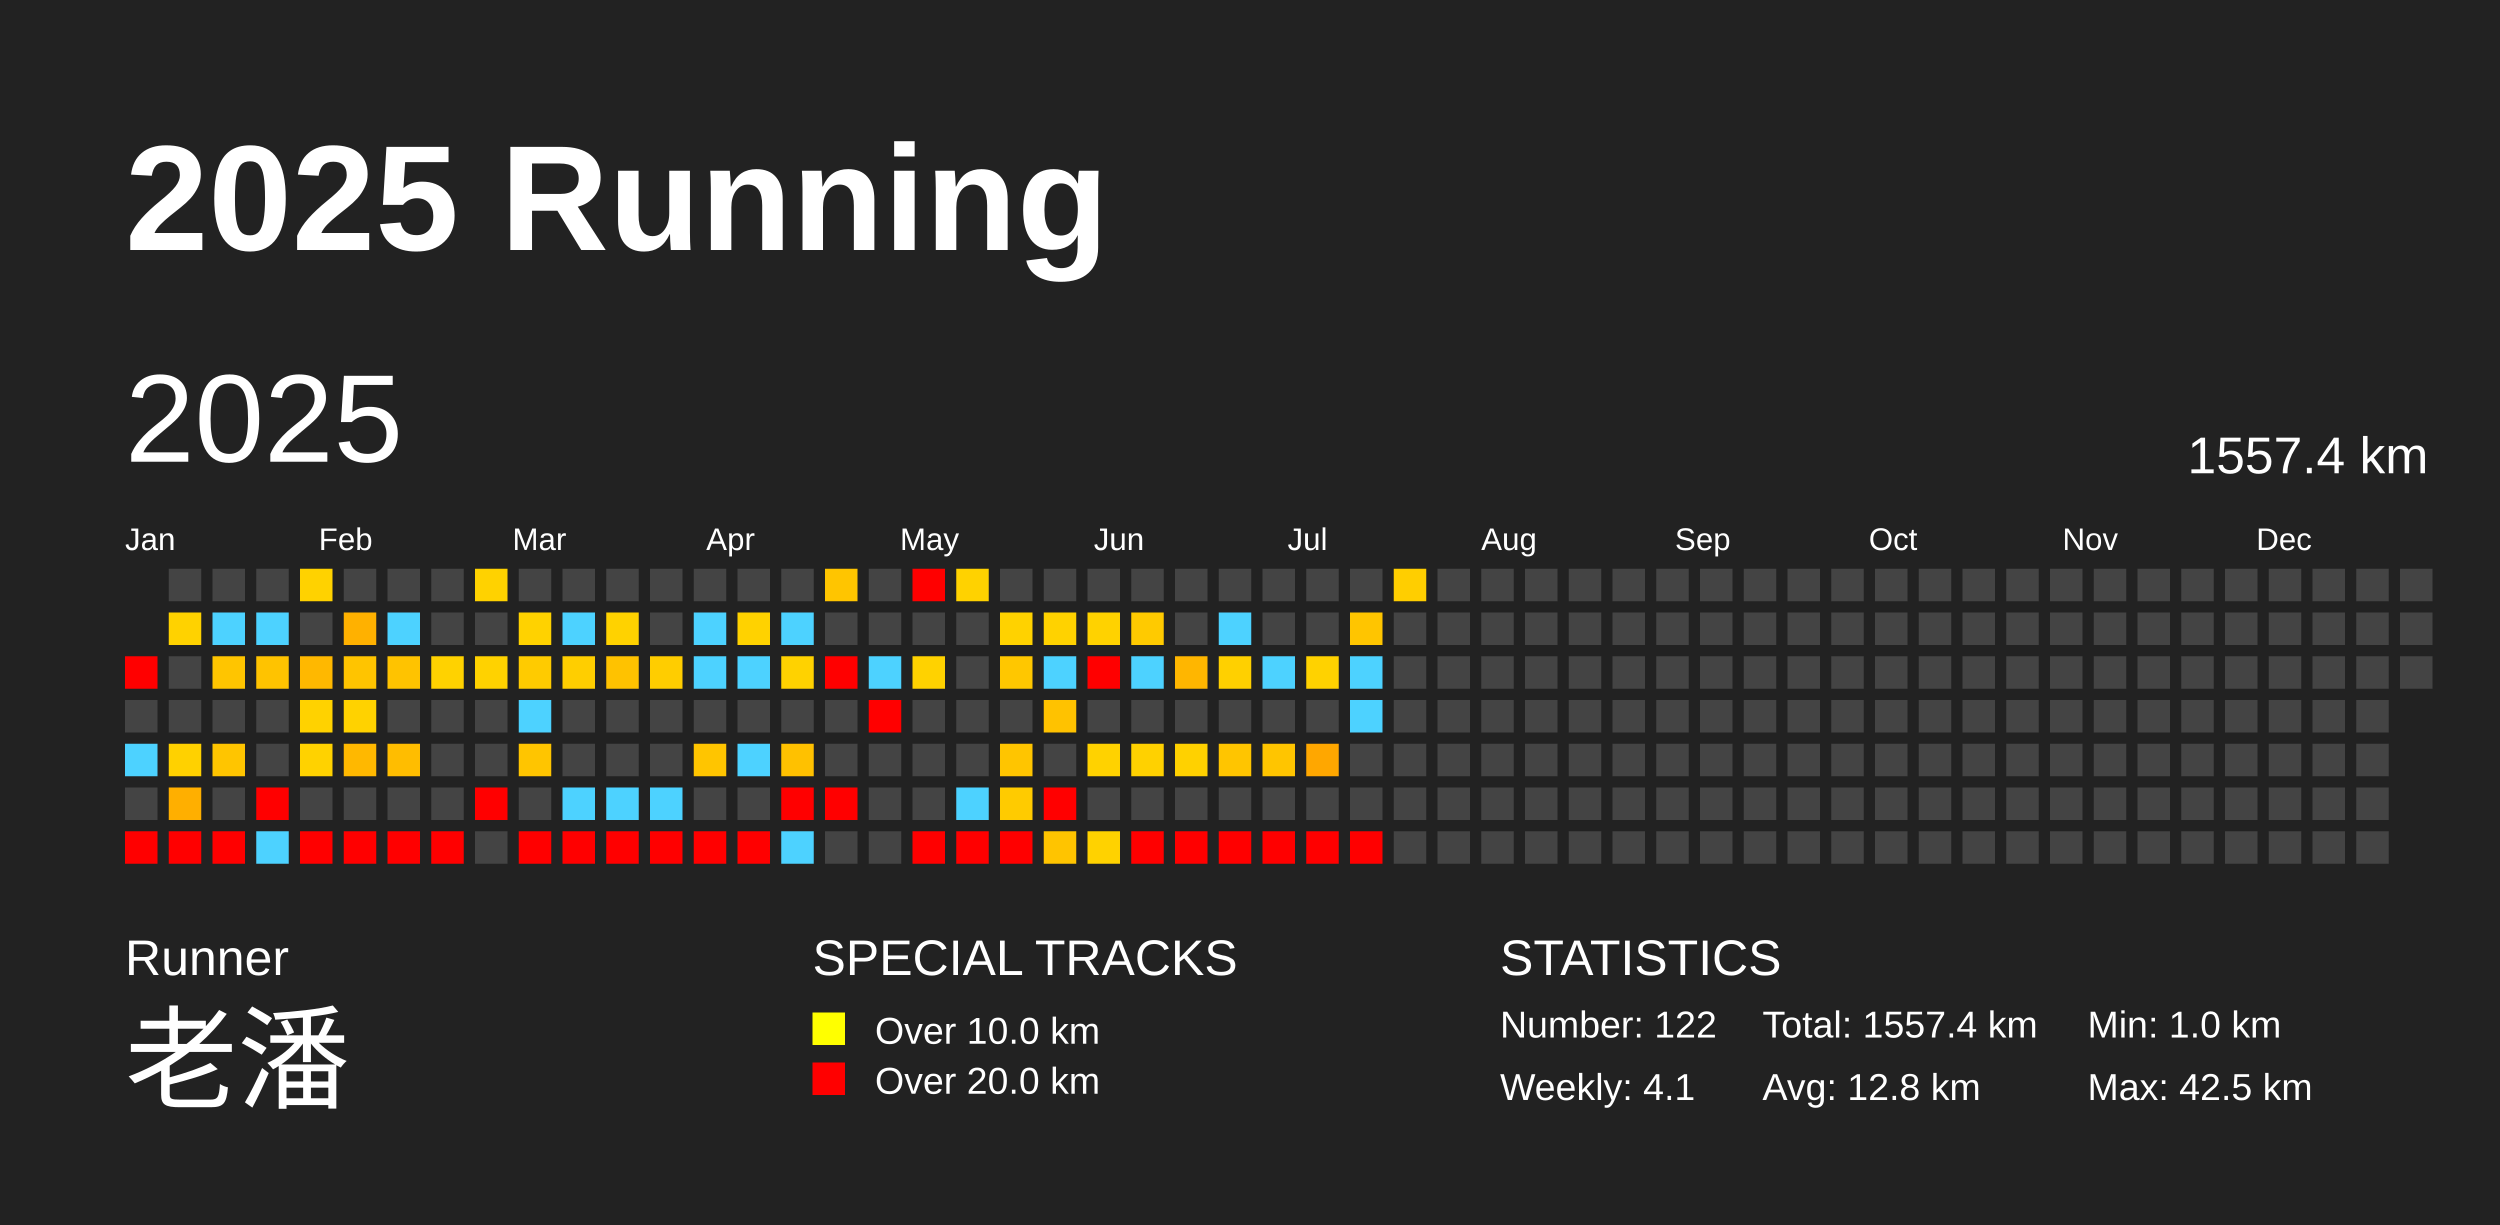
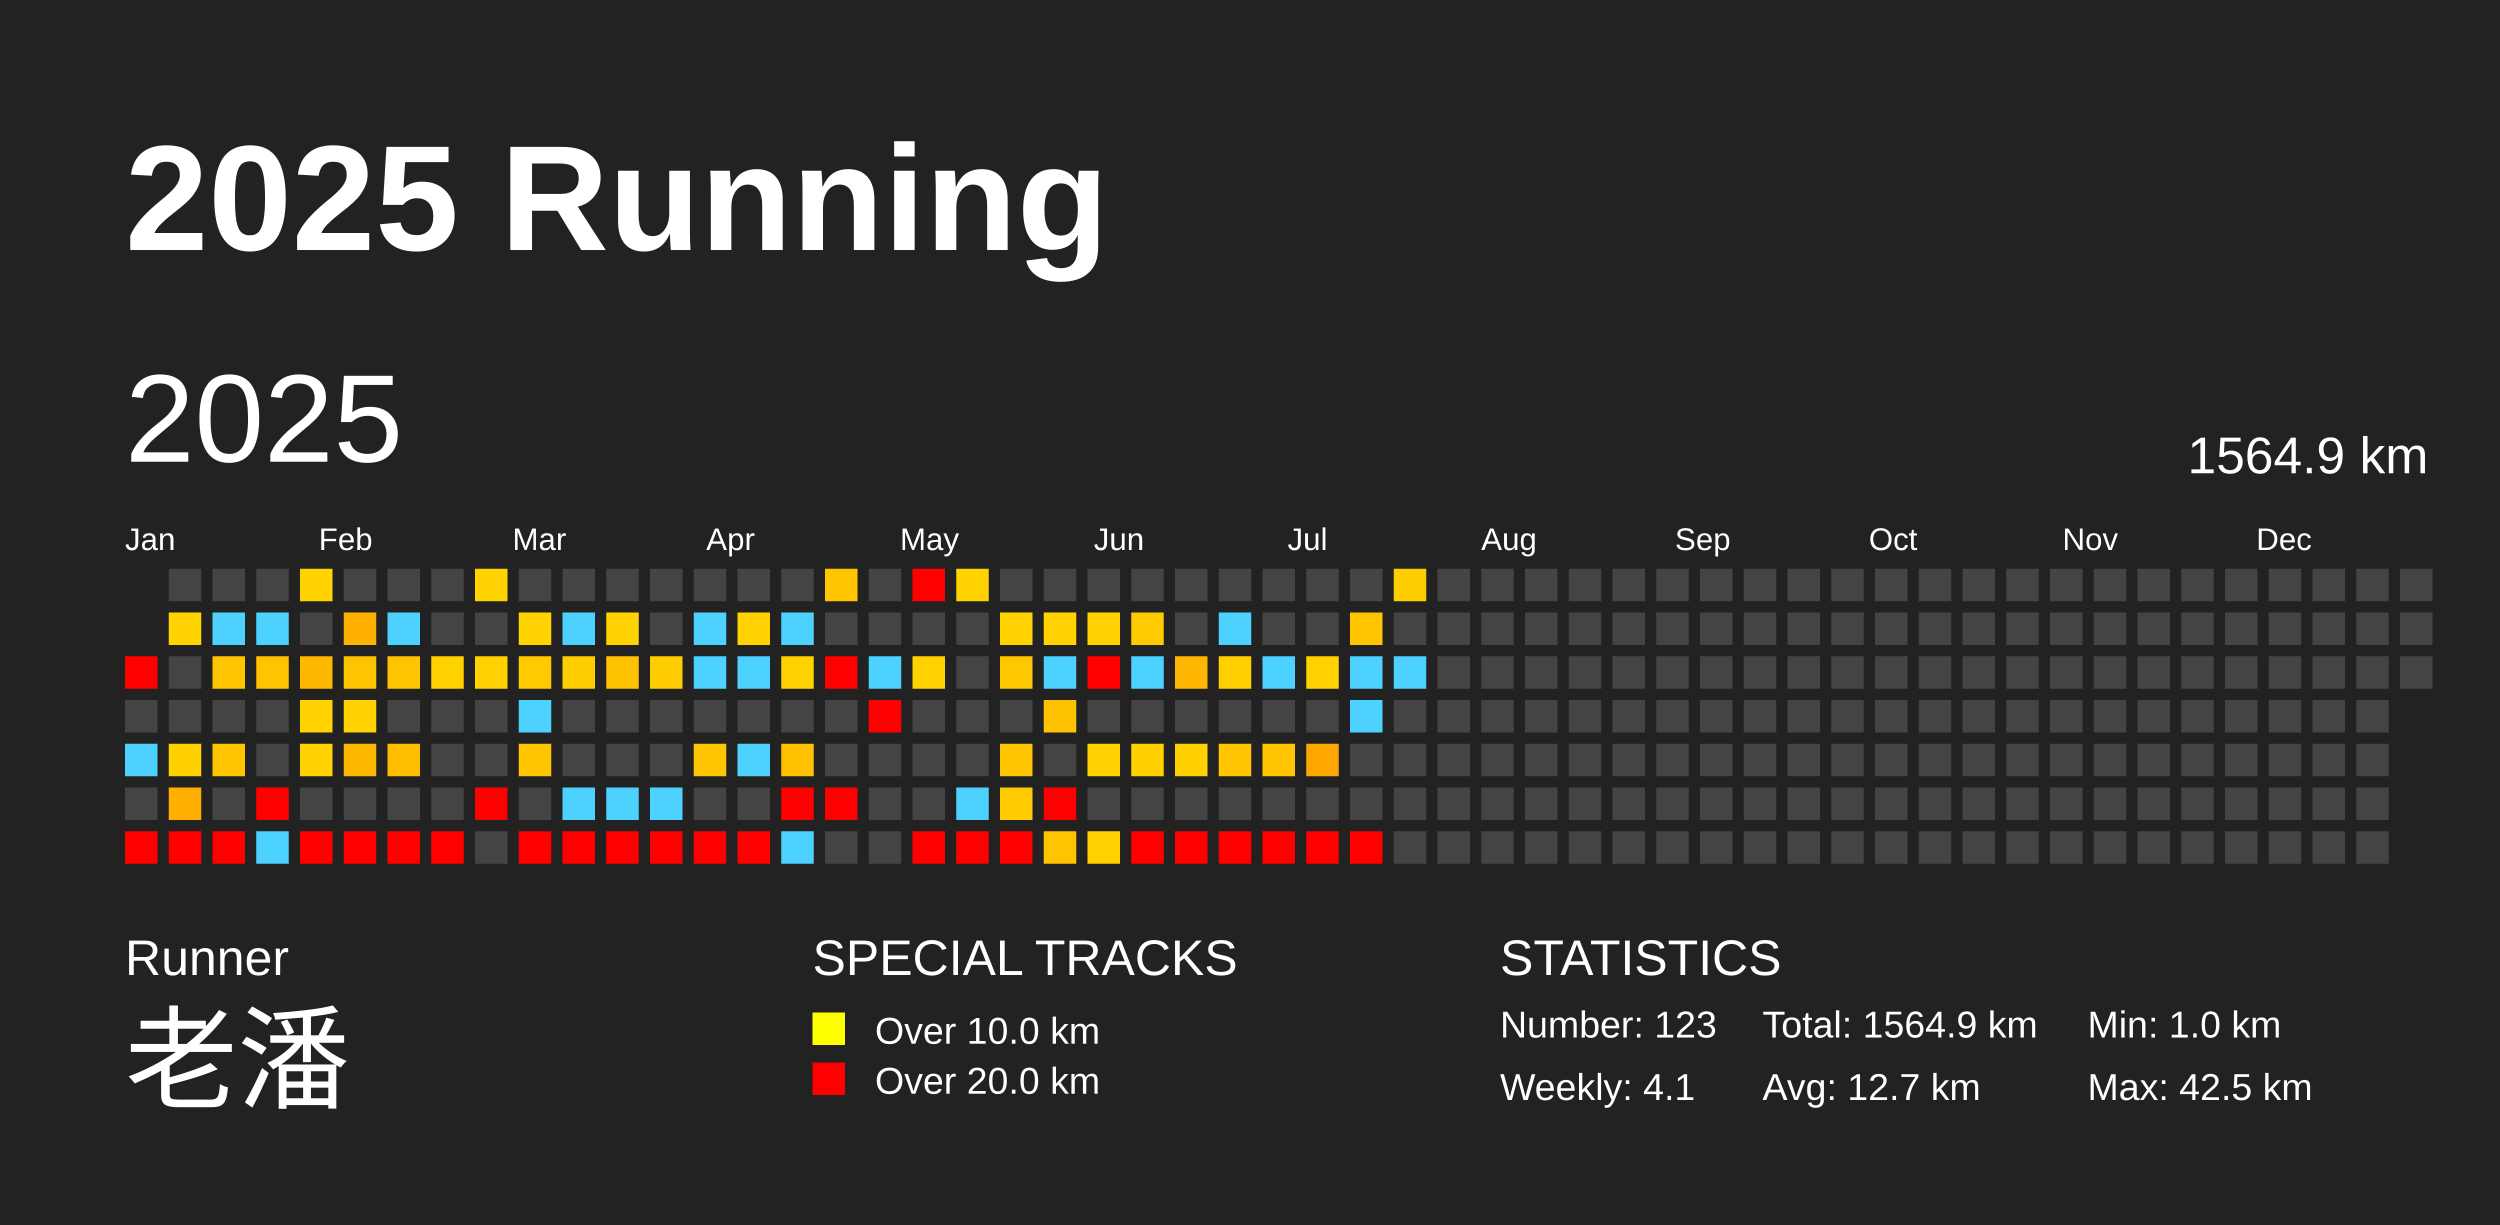
<svg xmlns="http://www.w3.org/2000/svg" baseProfile="full" height="98mm" version="1.1" viewBox="0,0,200,98" width="200mm">
  <defs />
  <rect fill="#222222" height="98" width="200" x="0" y="0" />
  <text fill="#FFFFFF" style="font-size:12px; font-family:Arial; font-weight:bold;" x="10" y="20">2025 Running</text>
  <text fill="#FFFFFF" style="font-size:4px; font-family:Arial" x="10" y="78">Runner</text>
  <text fill="#FFFFFF" style="font-size:9px; font-family:Arial" x="10" y="88">老潘</text>
  <text fill="#FFFFFF" style="font-size:4px; font-family:Arial" x="65" y="78">SPECIAL TRACKS</text>
  <rect fill="yellow" height="2.6" width="2.6" x="65" y="81" />
  <text fill="#FFFFFF" style="font-size:3px; font-family:Arial" x="70" y="83.5">Over 10.0 km</text>
  <rect fill="red" height="2.6" width="2.6" x="65" y="85" />
  <text fill="#FFFFFF" style="font-size:3px; font-family:Arial" x="70" y="87.5">Over 20.0 km</text>
  <text fill="#FFFFFF" style="font-size:4px; font-family:Arial" x="120" y="78">STATISTICS</text>
-   <text fill="#FFFFFF" style="font-size:3px; font-family:Arial" x="120" y="83">Number: 122</text>
+   <text fill="#FFFFFF" style="font-size:3px; font-family:Arial" x="120" y="83">Number: 123</text>
  <text fill="#FFFFFF" style="font-size:3px; font-family:Arial" x="120" y="88">Weekly: 4.1</text>
-   <text fill="#FFFFFF" style="font-size:3px; font-family:Arial" x="141" y="83">Total: 1557.4 km</text>
-   <text fill="#FFFFFF" style="font-size:3px; font-family:Arial" x="141" y="88">Avg: 12.8 km</text>
+   <text fill="#FFFFFF" style="font-size:3px; font-family:Arial" x="141" y="83">Total: 1564.9 km</text>
+   <text fill="#FFFFFF" style="font-size:3px; font-family:Arial" x="141" y="88">Avg: 12.7 km</text>
  <text fill="#FFFFFF" style="font-size:3px; font-family:Arial" x="167" y="83">Min: 1.0 km</text>
  <text fill="#FFFFFF" style="font-size:3px; font-family:Arial" x="167" y="88">Max: 42.5 km</text>
  <text dominant-baseline="hanging" fill="#FFFFFF" style="font-size:10.0px; font-family:Arial;" x="10" y="30">2025</text>
-   <text dominant-baseline="hanging" fill="#FFFFFF" style="font-size:4.125px; font-family:Arial;" x="175" y="35">1557.4 km</text>
+   <text dominant-baseline="hanging" fill="#FFFFFF" style="font-size:4.125px; font-family:Arial;" x="175" y="35">1564.9 km</text>
  <text fill="#FFFFFF" style="font-size:2.5px; font-family:Arial" x="10.0" y="44">Jan</text>
  <text fill="#FFFFFF" style="font-size:2.5px; font-family:Arial" x="25.5" y="44">Feb</text>
  <text fill="#FFFFFF" style="font-size:2.5px; font-family:Arial" x="41.0" y="44">Mar</text>
  <text fill="#FFFFFF" style="font-size:2.5px; font-family:Arial" x="56.5" y="44">Apr</text>
  <text fill="#FFFFFF" style="font-size:2.5px; font-family:Arial" x="72.0" y="44">May</text>
  <text fill="#FFFFFF" style="font-size:2.5px; font-family:Arial" x="87.5" y="44">Jun</text>
  <text fill="#FFFFFF" style="font-size:2.5px; font-family:Arial" x="103.0" y="44">Jul</text>
  <text fill="#FFFFFF" style="font-size:2.5px; font-family:Arial" x="118.5" y="44">Aug</text>
  <text fill="#FFFFFF" style="font-size:2.5px; font-family:Arial" x="134.0" y="44">Sep</text>
  <text fill="#FFFFFF" style="font-size:2.5px; font-family:Arial" x="149.5" y="44">Oct</text>
  <text fill="#FFFFFF" style="font-size:2.5px; font-family:Arial" x="165.0" y="44">Nov</text>
  <text fill="#FFFFFF" style="font-size:2.5px; font-family:Arial" x="180.5" y="44">Dec</text>
  <rect fill="red" height="2.6" width="2.6" x="10.0" y="52.5" />
  <rect fill="#444444" height="2.6" width="2.6" x="10.0" y="56.0" />
  <rect fill="#4dd2ff" height="2.6" width="2.6" x="10.0" y="59.5" />
  <rect fill="#444444" height="2.6" width="2.6" x="10.0" y="63.0" />
  <rect fill="red" height="2.6" width="2.6" x="10.0" y="66.5" />
  <rect fill="#444444" height="2.6" width="2.6" x="13.5" y="45.5" />
  <rect fill="#ffd200" height="2.6" width="2.6" x="13.5" y="49.0" />
  <rect fill="#444444" height="2.6" width="2.6" x="13.5" y="52.5" />
  <rect fill="#444444" height="2.6" width="2.6" x="13.5" y="56.0" />
  <rect fill="#ffd100" height="2.6" width="2.6" x="13.5" y="59.5" />
  <rect fill="#ffaf00" height="2.6" width="2.6" x="13.5" y="63.0" />
  <rect fill="red" height="2.6" width="2.6" x="13.5" y="66.5" />
  <rect fill="#444444" height="2.6" width="2.6" x="17.0" y="45.5" />
  <rect fill="#4dd2ff" height="2.6" width="2.6" x="17.0" y="49.0" />
  <rect fill="#ffc500" height="2.6" width="2.6" x="17.0" y="52.5" />
  <rect fill="#444444" height="2.6" width="2.6" x="17.0" y="56.0" />
  <rect fill="#ffc500" height="2.6" width="2.6" x="17.0" y="59.5" />
  <rect fill="#444444" height="2.6" width="2.6" x="17.0" y="63.0" />
  <rect fill="red" height="2.6" width="2.6" x="17.0" y="66.5" />
  <rect fill="#444444" height="2.6" width="2.6" x="20.5" y="45.5" />
  <rect fill="#4dd2ff" height="2.6" width="2.6" x="20.5" y="49.0" />
  <rect fill="#ffc300" height="2.6" width="2.6" x="20.5" y="52.5" />
  <rect fill="#444444" height="2.6" width="2.6" x="20.5" y="56.0" />
  <rect fill="#444444" height="2.6" width="2.6" x="20.5" y="59.5" />
  <rect fill="red" height="2.6" width="2.6" x="20.5" y="63.0" />
  <rect fill="#4dd2ff" height="2.6" width="2.6" x="20.5" y="66.5" />
  <rect fill="#ffd200" height="2.6" width="2.6" x="24.0" y="45.5" />
  <rect fill="#444444" height="2.6" width="2.6" x="24.0" y="49.0" />
  <rect fill="#ffb800" height="2.6" width="2.6" x="24.0" y="52.5" />
  <rect fill="#ffd200" height="2.6" width="2.6" x="24.0" y="56.0" />
  <rect fill="#ffd200" height="2.6" width="2.6" x="24.0" y="59.5" />
  <rect fill="#444444" height="2.6" width="2.6" x="24.0" y="63.0" />
  <rect fill="red" height="2.6" width="2.6" x="24.0" y="66.5" />
  <rect fill="#444444" height="2.6" width="2.6" x="27.5" y="45.5" />
  <rect fill="#ffb100" height="2.6" width="2.6" x="27.5" y="49.0" />
  <rect fill="#ffc400" height="2.6" width="2.6" x="27.5" y="52.5" />
  <rect fill="#ffd200" height="2.6" width="2.6" x="27.5" y="56.0" />
  <rect fill="#ffb800" height="2.6" width="2.6" x="27.5" y="59.5" />
  <rect fill="#444444" height="2.6" width="2.6" x="27.5" y="63.0" />
  <rect fill="red" height="2.6" width="2.6" x="27.5" y="66.5" />
  <rect fill="#444444" height="2.6" width="2.6" x="31.0" y="45.5" />
  <rect fill="#4dd2ff" height="2.6" width="2.6" x="31.0" y="49.0" />
  <rect fill="#ffc300" height="2.6" width="2.6" x="31.0" y="52.5" />
  <rect fill="#444444" height="2.6" width="2.6" x="31.0" y="56.0" />
  <rect fill="#ffbd00" height="2.6" width="2.6" x="31.0" y="59.5" />
  <rect fill="#444444" height="2.6" width="2.6" x="31.0" y="63.0" />
  <rect fill="red" height="2.6" width="2.6" x="31.0" y="66.5" />
  <rect fill="#444444" height="2.6" width="2.6" x="34.5" y="45.5" />
  <rect fill="#444444" height="2.6" width="2.6" x="34.5" y="49.0" />
  <rect fill="#ffd200" height="2.6" width="2.6" x="34.5" y="52.5" />
  <rect fill="#444444" height="2.6" width="2.6" x="34.5" y="56.0" />
  <rect fill="#444444" height="2.6" width="2.6" x="34.5" y="59.5" />
  <rect fill="#444444" height="2.6" width="2.6" x="34.5" y="63.0" />
  <rect fill="red" height="2.6" width="2.6" x="34.5" y="66.5" />
  <rect fill="#ffd200" height="2.6" width="2.6" x="38.0" y="45.5" />
  <rect fill="#444444" height="2.6" width="2.6" x="38.0" y="49.0" />
  <rect fill="#ffd200" height="2.6" width="2.6" x="38.0" y="52.5" />
  <rect fill="#444444" height="2.6" width="2.6" x="38.0" y="56.0" />
  <rect fill="#444444" height="2.6" width="2.6" x="38.0" y="59.5" />
  <rect fill="red" height="2.6" width="2.6" x="38.0" y="63.0" />
  <rect fill="#444444" height="2.6" width="2.6" x="38.0" y="66.5" />
  <rect fill="#444444" height="2.6" width="2.6" x="41.5" y="45.5" />
  <rect fill="#ffd200" height="2.6" width="2.6" x="41.5" y="49.0" />
  <rect fill="#ffcb00" height="2.6" width="2.6" x="41.5" y="52.5" />
  <rect fill="#4dd2ff" height="2.6" width="2.6" x="41.5" y="56.0" />
  <rect fill="#ffc500" height="2.6" width="2.6" x="41.5" y="59.5" />
  <rect fill="#444444" height="2.6" width="2.6" x="41.5" y="63.0" />
  <rect fill="red" height="2.6" width="2.6" x="41.5" y="66.5" />
  <rect fill="#444444" height="2.6" width="2.6" x="45.0" y="45.5" />
  <rect fill="#4dd2ff" height="2.6" width="2.6" x="45.0" y="49.0" />
  <rect fill="#ffce00" height="2.6" width="2.6" x="45.0" y="52.5" />
  <rect fill="#444444" height="2.6" width="2.6" x="45.0" y="56.0" />
  <rect fill="#444444" height="2.6" width="2.6" x="45.0" y="59.5" />
  <rect fill="#4dd2ff" height="2.6" width="2.6" x="45.0" y="63.0" />
  <rect fill="red" height="2.6" width="2.6" x="45.0" y="66.5" />
  <rect fill="#444444" height="2.6" width="2.6" x="48.5" y="45.5" />
  <rect fill="#ffd200" height="2.6" width="2.6" x="48.5" y="49.0" />
  <rect fill="#ffc200" height="2.6" width="2.6" x="48.5" y="52.5" />
  <rect fill="#444444" height="2.6" width="2.6" x="48.5" y="56.0" />
  <rect fill="#444444" height="2.6" width="2.6" x="48.5" y="59.5" />
  <rect fill="#4dd2ff" height="2.6" width="2.6" x="48.5" y="63.0" />
  <rect fill="red" height="2.6" width="2.6" x="48.5" y="66.5" />
  <rect fill="#444444" height="2.6" width="2.6" x="52.0" y="45.5" />
  <rect fill="#444444" height="2.6" width="2.6" x="52.0" y="49.0" />
  <rect fill="#ffcd00" height="2.6" width="2.6" x="52.0" y="52.5" />
  <rect fill="#444444" height="2.6" width="2.6" x="52.0" y="56.0" />
  <rect fill="#444444" height="2.6" width="2.6" x="52.0" y="59.5" />
  <rect fill="#4dd2ff" height="2.6" width="2.6" x="52.0" y="63.0" />
  <rect fill="red" height="2.6" width="2.6" x="52.0" y="66.5" />
  <rect fill="#444444" height="2.6" width="2.6" x="55.5" y="45.5" />
  <rect fill="#4dd2ff" height="2.6" width="2.6" x="55.5" y="49.0" />
  <rect fill="#4dd2ff" height="2.6" width="2.6" x="55.5" y="52.5" />
  <rect fill="#444444" height="2.6" width="2.6" x="55.5" y="56.0" />
  <rect fill="#ffc500" height="2.6" width="2.6" x="55.5" y="59.5" />
  <rect fill="#444444" height="2.6" width="2.6" x="55.5" y="63.0" />
  <rect fill="red" height="2.6" width="2.6" x="55.5" y="66.5" />
  <rect fill="#444444" height="2.6" width="2.6" x="59.0" y="45.5" />
  <rect fill="#ffd200" height="2.6" width="2.6" x="59.0" y="49.0" />
  <rect fill="#4dd2ff" height="2.6" width="2.6" x="59.0" y="52.5" />
  <rect fill="#444444" height="2.6" width="2.6" x="59.0" y="56.0" />
  <rect fill="#4dd2ff" height="2.6" width="2.6" x="59.0" y="59.5" />
  <rect fill="#444444" height="2.6" width="2.6" x="59.0" y="63.0" />
  <rect fill="red" height="2.6" width="2.6" x="59.0" y="66.5" />
  <rect fill="#444444" height="2.6" width="2.6" x="62.5" y="45.5" />
  <rect fill="#4dd2ff" height="2.6" width="2.6" x="62.5" y="49.0" />
  <rect fill="#ffd200" height="2.6" width="2.6" x="62.5" y="52.5" />
  <rect fill="#444444" height="2.6" width="2.6" x="62.5" y="56.0" />
  <rect fill="#ffc100" height="2.6" width="2.6" x="62.5" y="59.5" />
  <rect fill="red" height="2.6" width="2.6" x="62.5" y="63.0" />
  <rect fill="#4dd2ff" height="2.6" width="2.6" x="62.5" y="66.5" />
  <rect fill="#ffc500" height="2.6" width="2.6" x="66.0" y="45.5" />
  <rect fill="#444444" height="2.6" width="2.6" x="66.0" y="49.0" />
  <rect fill="red" height="2.6" width="2.6" x="66.0" y="52.5" />
  <rect fill="#444444" height="2.6" width="2.6" x="66.0" y="56.0" />
  <rect fill="#444444" height="2.6" width="2.6" x="66.0" y="59.5" />
  <rect fill="red" height="2.6" width="2.6" x="66.0" y="63.0" />
  <rect fill="#444444" height="2.6" width="2.6" x="66.0" y="66.5" />
  <rect fill="#444444" height="2.6" width="2.6" x="69.5" y="45.5" />
  <rect fill="#444444" height="2.6" width="2.6" x="69.5" y="49.0" />
  <rect fill="#4dd2ff" height="2.6" width="2.6" x="69.5" y="52.5" />
  <rect fill="red" height="2.6" width="2.6" x="69.5" y="56.0" />
  <rect fill="#444444" height="2.6" width="2.6" x="69.5" y="59.5" />
  <rect fill="#444444" height="2.6" width="2.6" x="69.5" y="63.0" />
  <rect fill="#444444" height="2.6" width="2.6" x="69.5" y="66.5" />
  <rect fill="red" height="2.6" width="2.6" x="73.0" y="45.5" />
  <rect fill="#444444" height="2.6" width="2.6" x="73.0" y="49.0" />
  <rect fill="#ffd200" height="2.6" width="2.6" x="73.0" y="52.5" />
  <rect fill="#444444" height="2.6" width="2.6" x="73.0" y="56.0" />
  <rect fill="#444444" height="2.6" width="2.6" x="73.0" y="59.5" />
  <rect fill="#444444" height="2.6" width="2.6" x="73.0" y="63.0" />
  <rect fill="red" height="2.6" width="2.6" x="73.0" y="66.5" />
  <rect fill="#ffd200" height="2.6" width="2.6" x="76.5" y="45.5" />
  <rect fill="#444444" height="2.6" width="2.6" x="76.5" y="49.0" />
  <rect fill="#444444" height="2.6" width="2.6" x="76.5" y="52.5" />
  <rect fill="#444444" height="2.6" width="2.6" x="76.5" y="56.0" />
  <rect fill="#444444" height="2.6" width="2.6" x="76.5" y="59.5" />
  <rect fill="#4dd2ff" height="2.6" width="2.6" x="76.5" y="63.0" />
  <rect fill="red" height="2.6" width="2.6" x="76.5" y="66.5" />
  <rect fill="#444444" height="2.6" width="2.6" x="80.0" y="45.5" />
  <rect fill="#ffd200" height="2.6" width="2.6" x="80.0" y="49.0" />
  <rect fill="#ffc700" height="2.6" width="2.6" x="80.0" y="52.5" />
  <rect fill="#444444" height="2.6" width="2.6" x="80.0" y="56.0" />
  <rect fill="#ffc500" height="2.6" width="2.6" x="80.0" y="59.5" />
  <rect fill="#ffcb00" height="2.6" width="2.6" x="80.0" y="63.0" />
  <rect fill="red" height="2.6" width="2.6" x="80.0" y="66.5" />
  <rect fill="#444444" height="2.6" width="2.6" x="83.5" y="45.5" />
  <rect fill="#ffd200" height="2.6" width="2.6" x="83.5" y="49.0" />
  <rect fill="#4dd2ff" height="2.6" width="2.6" x="83.5" y="52.5" />
  <rect fill="#ffc200" height="2.6" width="2.6" x="83.5" y="56.0" />
  <rect fill="#444444" height="2.6" width="2.6" x="83.5" y="59.5" />
  <rect fill="red" height="2.6" width="2.6" x="83.5" y="63.0" />
  <rect fill="#ffc400" height="2.6" width="2.6" x="83.5" y="66.5" />
  <rect fill="#444444" height="2.6" width="2.6" x="87.0" y="45.5" />
  <rect fill="#ffd200" height="2.6" width="2.6" x="87.0" y="49.0" />
  <rect fill="red" height="2.6" width="2.6" x="87.0" y="52.5" />
  <rect fill="#444444" height="2.6" width="2.6" x="87.0" y="56.0" />
  <rect fill="#ffd200" height="2.6" width="2.6" x="87.0" y="59.5" />
  <rect fill="#444444" height="2.6" width="2.6" x="87.0" y="63.0" />
  <rect fill="#ffd200" height="2.6" width="2.6" x="87.0" y="66.5" />
  <rect fill="#444444" height="2.6" width="2.6" x="90.5" y="45.5" />
  <rect fill="#ffca00" height="2.6" width="2.6" x="90.5" y="49.0" />
  <rect fill="#4dd2ff" height="2.6" width="2.6" x="90.5" y="52.5" />
  <rect fill="#444444" height="2.6" width="2.6" x="90.5" y="56.0" />
  <rect fill="#ffd100" height="2.6" width="2.6" x="90.5" y="59.5" />
  <rect fill="#444444" height="2.6" width="2.6" x="90.5" y="63.0" />
  <rect fill="red" height="2.6" width="2.6" x="90.5" y="66.5" />
  <rect fill="#444444" height="2.6" width="2.6" x="94.0" y="45.5" />
  <rect fill="#444444" height="2.6" width="2.6" x="94.0" y="49.0" />
  <rect fill="#ffb600" height="2.6" width="2.6" x="94.0" y="52.5" />
  <rect fill="#444444" height="2.6" width="2.6" x="94.0" y="56.0" />
  <rect fill="#ffd100" height="2.6" width="2.6" x="94.0" y="59.5" />
  <rect fill="#444444" height="2.6" width="2.6" x="94.0" y="63.0" />
  <rect fill="red" height="2.6" width="2.6" x="94.0" y="66.5" />
  <rect fill="#444444" height="2.6" width="2.6" x="97.5" y="45.5" />
  <rect fill="#4dd2ff" height="2.6" width="2.6" x="97.5" y="49.0" />
  <rect fill="#ffd000" height="2.6" width="2.6" x="97.5" y="52.5" />
  <rect fill="#444444" height="2.6" width="2.6" x="97.5" y="56.0" />
  <rect fill="#ffc500" height="2.6" width="2.6" x="97.5" y="59.5" />
  <rect fill="#444444" height="2.6" width="2.6" x="97.5" y="63.0" />
  <rect fill="red" height="2.6" width="2.6" x="97.5" y="66.5" />
  <rect fill="#444444" height="2.6" width="2.6" x="101.0" y="45.5" />
  <rect fill="#444444" height="2.6" width="2.6" x="101.0" y="49.0" />
  <rect fill="#4dd2ff" height="2.6" width="2.6" x="101.0" y="52.5" />
  <rect fill="#444444" height="2.6" width="2.6" x="101.0" y="56.0" />
  <rect fill="#ffc500" height="2.6" width="2.6" x="101.0" y="59.5" />
  <rect fill="#444444" height="2.6" width="2.6" x="101.0" y="63.0" />
  <rect fill="red" height="2.6" width="2.6" x="101.0" y="66.5" />
  <rect fill="#444444" height="2.6" width="2.6" x="104.5" y="45.5" />
  <rect fill="#444444" height="2.6" width="2.6" x="104.5" y="49.0" />
  <rect fill="#ffd200" height="2.6" width="2.6" x="104.5" y="52.5" />
  <rect fill="#444444" height="2.6" width="2.6" x="104.5" y="56.0" />
  <rect fill="#ffa700" height="2.6" width="2.6" x="104.5" y="59.5" />
  <rect fill="#444444" height="2.6" width="2.6" x="104.5" y="63.0" />
  <rect fill="red" height="2.6" width="2.6" x="104.5" y="66.5" />
  <rect fill="#444444" height="2.6" width="2.6" x="108.0" y="45.5" />
  <rect fill="#ffc500" height="2.6" width="2.6" x="108.0" y="49.0" />
  <rect fill="#4dd2ff" height="2.6" width="2.6" x="108.0" y="52.5" />
  <rect fill="#4dd2ff" height="2.6" width="2.6" x="108.0" y="56.0" />
  <rect fill="#444444" height="2.6" width="2.6" x="108.0" y="59.5" />
  <rect fill="#444444" height="2.6" width="2.6" x="108.0" y="63.0" />
  <rect fill="red" height="2.6" width="2.6" x="108.0" y="66.5" />
  <rect fill="#ffce00" height="2.6" width="2.6" x="111.5" y="45.5" />
  <rect fill="#444444" height="2.6" width="2.6" x="111.5" y="49.0" />
-   <rect fill="#444444" height="2.6" width="2.6" x="111.5" y="52.5" />
+   <rect fill="#4dd2ff" height="2.6" width="2.6" x="111.5" y="52.5" />
  <rect fill="#444444" height="2.6" width="2.6" x="111.5" y="56.0" />
  <rect fill="#444444" height="2.6" width="2.6" x="111.5" y="59.5" />
  <rect fill="#444444" height="2.6" width="2.6" x="111.5" y="63.0" />
  <rect fill="#444444" height="2.6" width="2.6" x="111.5" y="66.5" />
  <rect fill="#444444" height="2.6" width="2.6" x="115.0" y="45.5" />
  <rect fill="#444444" height="2.6" width="2.6" x="115.0" y="49.0" />
  <rect fill="#444444" height="2.6" width="2.6" x="115.0" y="52.5" />
  <rect fill="#444444" height="2.6" width="2.6" x="115.0" y="56.0" />
  <rect fill="#444444" height="2.6" width="2.6" x="115.0" y="59.5" />
  <rect fill="#444444" height="2.6" width="2.6" x="115.0" y="63.0" />
  <rect fill="#444444" height="2.6" width="2.6" x="115.0" y="66.5" />
  <rect fill="#444444" height="2.6" width="2.6" x="118.5" y="45.5" />
  <rect fill="#444444" height="2.6" width="2.6" x="118.5" y="49.0" />
  <rect fill="#444444" height="2.6" width="2.6" x="118.5" y="52.5" />
  <rect fill="#444444" height="2.6" width="2.6" x="118.5" y="56.0" />
  <rect fill="#444444" height="2.6" width="2.6" x="118.5" y="59.5" />
  <rect fill="#444444" height="2.6" width="2.6" x="118.5" y="63.0" />
  <rect fill="#444444" height="2.6" width="2.6" x="118.5" y="66.5" />
  <rect fill="#444444" height="2.6" width="2.6" x="122.0" y="45.5" />
  <rect fill="#444444" height="2.6" width="2.6" x="122.0" y="49.0" />
  <rect fill="#444444" height="2.6" width="2.6" x="122.0" y="52.5" />
  <rect fill="#444444" height="2.6" width="2.6" x="122.0" y="56.0" />
  <rect fill="#444444" height="2.6" width="2.6" x="122.0" y="59.5" />
  <rect fill="#444444" height="2.6" width="2.6" x="122.0" y="63.0" />
  <rect fill="#444444" height="2.6" width="2.6" x="122.0" y="66.5" />
  <rect fill="#444444" height="2.6" width="2.6" x="125.5" y="45.5" />
  <rect fill="#444444" height="2.6" width="2.6" x="125.5" y="49.0" />
  <rect fill="#444444" height="2.6" width="2.6" x="125.5" y="52.5" />
  <rect fill="#444444" height="2.6" width="2.6" x="125.5" y="56.0" />
  <rect fill="#444444" height="2.6" width="2.6" x="125.5" y="59.5" />
  <rect fill="#444444" height="2.6" width="2.6" x="125.5" y="63.0" />
  <rect fill="#444444" height="2.6" width="2.6" x="125.5" y="66.5" />
  <rect fill="#444444" height="2.6" width="2.6" x="129.0" y="45.5" />
  <rect fill="#444444" height="2.6" width="2.6" x="129.0" y="49.0" />
  <rect fill="#444444" height="2.6" width="2.6" x="129.0" y="52.5" />
  <rect fill="#444444" height="2.6" width="2.6" x="129.0" y="56.0" />
  <rect fill="#444444" height="2.6" width="2.6" x="129.0" y="59.5" />
  <rect fill="#444444" height="2.6" width="2.6" x="129.0" y="63.0" />
  <rect fill="#444444" height="2.6" width="2.6" x="129.0" y="66.5" />
  <rect fill="#444444" height="2.6" width="2.6" x="132.5" y="45.5" />
  <rect fill="#444444" height="2.6" width="2.6" x="132.5" y="49.0" />
  <rect fill="#444444" height="2.6" width="2.6" x="132.5" y="52.5" />
  <rect fill="#444444" height="2.6" width="2.6" x="132.5" y="56.0" />
  <rect fill="#444444" height="2.6" width="2.6" x="132.5" y="59.5" />
  <rect fill="#444444" height="2.6" width="2.6" x="132.5" y="63.0" />
  <rect fill="#444444" height="2.6" width="2.6" x="132.5" y="66.5" />
  <rect fill="#444444" height="2.6" width="2.6" x="136.0" y="45.5" />
  <rect fill="#444444" height="2.6" width="2.6" x="136.0" y="49.0" />
  <rect fill="#444444" height="2.6" width="2.6" x="136.0" y="52.5" />
  <rect fill="#444444" height="2.6" width="2.6" x="136.0" y="56.0" />
  <rect fill="#444444" height="2.6" width="2.6" x="136.0" y="59.5" />
  <rect fill="#444444" height="2.6" width="2.6" x="136.0" y="63.0" />
  <rect fill="#444444" height="2.6" width="2.6" x="136.0" y="66.5" />
  <rect fill="#444444" height="2.6" width="2.6" x="139.5" y="45.5" />
  <rect fill="#444444" height="2.6" width="2.6" x="139.5" y="49.0" />
  <rect fill="#444444" height="2.6" width="2.6" x="139.5" y="52.5" />
  <rect fill="#444444" height="2.6" width="2.6" x="139.5" y="56.0" />
  <rect fill="#444444" height="2.6" width="2.6" x="139.5" y="59.5" />
  <rect fill="#444444" height="2.6" width="2.6" x="139.5" y="63.0" />
  <rect fill="#444444" height="2.6" width="2.6" x="139.5" y="66.5" />
  <rect fill="#444444" height="2.6" width="2.6" x="143.0" y="45.5" />
  <rect fill="#444444" height="2.6" width="2.6" x="143.0" y="49.0" />
  <rect fill="#444444" height="2.6" width="2.6" x="143.0" y="52.5" />
  <rect fill="#444444" height="2.6" width="2.6" x="143.0" y="56.0" />
  <rect fill="#444444" height="2.6" width="2.6" x="143.0" y="59.5" />
  <rect fill="#444444" height="2.6" width="2.6" x="143.0" y="63.0" />
  <rect fill="#444444" height="2.6" width="2.6" x="143.0" y="66.5" />
  <rect fill="#444444" height="2.6" width="2.6" x="146.5" y="45.5" />
  <rect fill="#444444" height="2.6" width="2.6" x="146.5" y="49.0" />
  <rect fill="#444444" height="2.6" width="2.6" x="146.5" y="52.5" />
  <rect fill="#444444" height="2.6" width="2.6" x="146.5" y="56.0" />
  <rect fill="#444444" height="2.6" width="2.6" x="146.5" y="59.5" />
  <rect fill="#444444" height="2.6" width="2.6" x="146.5" y="63.0" />
  <rect fill="#444444" height="2.6" width="2.6" x="146.5" y="66.5" />
  <rect fill="#444444" height="2.6" width="2.6" x="150.0" y="45.5" />
  <rect fill="#444444" height="2.6" width="2.6" x="150.0" y="49.0" />
  <rect fill="#444444" height="2.6" width="2.6" x="150.0" y="52.5" />
  <rect fill="#444444" height="2.6" width="2.6" x="150.0" y="56.0" />
  <rect fill="#444444" height="2.6" width="2.6" x="150.0" y="59.5" />
  <rect fill="#444444" height="2.6" width="2.6" x="150.0" y="63.0" />
  <rect fill="#444444" height="2.6" width="2.6" x="150.0" y="66.5" />
  <rect fill="#444444" height="2.6" width="2.6" x="153.5" y="45.5" />
  <rect fill="#444444" height="2.6" width="2.6" x="153.5" y="49.0" />
  <rect fill="#444444" height="2.6" width="2.6" x="153.5" y="52.5" />
  <rect fill="#444444" height="2.6" width="2.6" x="153.5" y="56.0" />
  <rect fill="#444444" height="2.6" width="2.6" x="153.5" y="59.5" />
  <rect fill="#444444" height="2.6" width="2.6" x="153.5" y="63.0" />
  <rect fill="#444444" height="2.6" width="2.6" x="153.5" y="66.5" />
  <rect fill="#444444" height="2.6" width="2.6" x="157.0" y="45.5" />
  <rect fill="#444444" height="2.6" width="2.6" x="157.0" y="49.0" />
  <rect fill="#444444" height="2.6" width="2.6" x="157.0" y="52.5" />
  <rect fill="#444444" height="2.6" width="2.6" x="157.0" y="56.0" />
  <rect fill="#444444" height="2.6" width="2.6" x="157.0" y="59.5" />
  <rect fill="#444444" height="2.6" width="2.6" x="157.0" y="63.0" />
  <rect fill="#444444" height="2.6" width="2.6" x="157.0" y="66.5" />
  <rect fill="#444444" height="2.6" width="2.6" x="160.5" y="45.5" />
  <rect fill="#444444" height="2.6" width="2.6" x="160.5" y="49.0" />
  <rect fill="#444444" height="2.6" width="2.6" x="160.5" y="52.5" />
  <rect fill="#444444" height="2.6" width="2.6" x="160.5" y="56.0" />
  <rect fill="#444444" height="2.6" width="2.6" x="160.5" y="59.5" />
  <rect fill="#444444" height="2.6" width="2.6" x="160.5" y="63.0" />
  <rect fill="#444444" height="2.6" width="2.6" x="160.5" y="66.5" />
  <rect fill="#444444" height="2.6" width="2.6" x="164.0" y="45.5" />
  <rect fill="#444444" height="2.6" width="2.6" x="164.0" y="49.0" />
  <rect fill="#444444" height="2.6" width="2.6" x="164.0" y="52.5" />
  <rect fill="#444444" height="2.6" width="2.6" x="164.0" y="56.0" />
  <rect fill="#444444" height="2.6" width="2.6" x="164.0" y="59.5" />
  <rect fill="#444444" height="2.6" width="2.6" x="164.0" y="63.0" />
  <rect fill="#444444" height="2.6" width="2.6" x="164.0" y="66.5" />
  <rect fill="#444444" height="2.6" width="2.6" x="167.5" y="45.5" />
  <rect fill="#444444" height="2.6" width="2.6" x="167.5" y="49.0" />
  <rect fill="#444444" height="2.6" width="2.6" x="167.5" y="52.5" />
  <rect fill="#444444" height="2.6" width="2.6" x="167.5" y="56.0" />
  <rect fill="#444444" height="2.6" width="2.6" x="167.5" y="59.5" />
  <rect fill="#444444" height="2.6" width="2.6" x="167.5" y="63.0" />
  <rect fill="#444444" height="2.6" width="2.6" x="167.5" y="66.5" />
  <rect fill="#444444" height="2.6" width="2.6" x="171.0" y="45.5" />
  <rect fill="#444444" height="2.6" width="2.6" x="171.0" y="49.0" />
  <rect fill="#444444" height="2.6" width="2.6" x="171.0" y="52.5" />
  <rect fill="#444444" height="2.6" width="2.6" x="171.0" y="56.0" />
  <rect fill="#444444" height="2.6" width="2.6" x="171.0" y="59.5" />
  <rect fill="#444444" height="2.6" width="2.6" x="171.0" y="63.0" />
  <rect fill="#444444" height="2.6" width="2.6" x="171.0" y="66.5" />
  <rect fill="#444444" height="2.6" width="2.6" x="174.5" y="45.5" />
  <rect fill="#444444" height="2.6" width="2.6" x="174.5" y="49.0" />
  <rect fill="#444444" height="2.6" width="2.6" x="174.5" y="52.5" />
  <rect fill="#444444" height="2.6" width="2.6" x="174.5" y="56.0" />
  <rect fill="#444444" height="2.6" width="2.6" x="174.5" y="59.5" />
  <rect fill="#444444" height="2.6" width="2.6" x="174.5" y="63.0" />
  <rect fill="#444444" height="2.6" width="2.6" x="174.5" y="66.5" />
  <rect fill="#444444" height="2.6" width="2.6" x="178.0" y="45.5" />
  <rect fill="#444444" height="2.6" width="2.6" x="178.0" y="49.0" />
  <rect fill="#444444" height="2.6" width="2.6" x="178.0" y="52.5" />
  <rect fill="#444444" height="2.6" width="2.6" x="178.0" y="56.0" />
  <rect fill="#444444" height="2.6" width="2.6" x="178.0" y="59.5" />
  <rect fill="#444444" height="2.6" width="2.6" x="178.0" y="63.0" />
  <rect fill="#444444" height="2.6" width="2.6" x="178.0" y="66.5" />
  <rect fill="#444444" height="2.6" width="2.6" x="181.5" y="45.5" />
  <rect fill="#444444" height="2.6" width="2.6" x="181.5" y="49.0" />
  <rect fill="#444444" height="2.6" width="2.6" x="181.5" y="52.5" />
  <rect fill="#444444" height="2.6" width="2.6" x="181.5" y="56.0" />
  <rect fill="#444444" height="2.6" width="2.6" x="181.5" y="59.5" />
  <rect fill="#444444" height="2.6" width="2.6" x="181.5" y="63.0" />
  <rect fill="#444444" height="2.6" width="2.6" x="181.5" y="66.5" />
  <rect fill="#444444" height="2.6" width="2.6" x="185.0" y="45.5" />
  <rect fill="#444444" height="2.6" width="2.6" x="185.0" y="49.0" />
  <rect fill="#444444" height="2.6" width="2.6" x="185.0" y="52.5" />
  <rect fill="#444444" height="2.6" width="2.6" x="185.0" y="56.0" />
  <rect fill="#444444" height="2.6" width="2.6" x="185.0" y="59.5" />
  <rect fill="#444444" height="2.6" width="2.6" x="185.0" y="63.0" />
  <rect fill="#444444" height="2.6" width="2.6" x="185.0" y="66.5" />
  <rect fill="#444444" height="2.6" width="2.6" x="188.5" y="45.5" />
  <rect fill="#444444" height="2.6" width="2.6" x="188.5" y="49.0" />
  <rect fill="#444444" height="2.6" width="2.6" x="188.5" y="52.5" />
  <rect fill="#444444" height="2.6" width="2.6" x="188.5" y="56.0" />
  <rect fill="#444444" height="2.6" width="2.6" x="188.5" y="59.5" />
  <rect fill="#444444" height="2.6" width="2.6" x="188.5" y="63.0" />
  <rect fill="#444444" height="2.6" width="2.6" x="188.5" y="66.5" />
  <rect fill="#444444" height="2.6" width="2.6" x="192.0" y="45.5" />
  <rect fill="#444444" height="2.6" width="2.6" x="192.0" y="49.0" />
  <rect fill="#444444" height="2.6" width="2.6" x="192.0" y="52.5" />
</svg>
